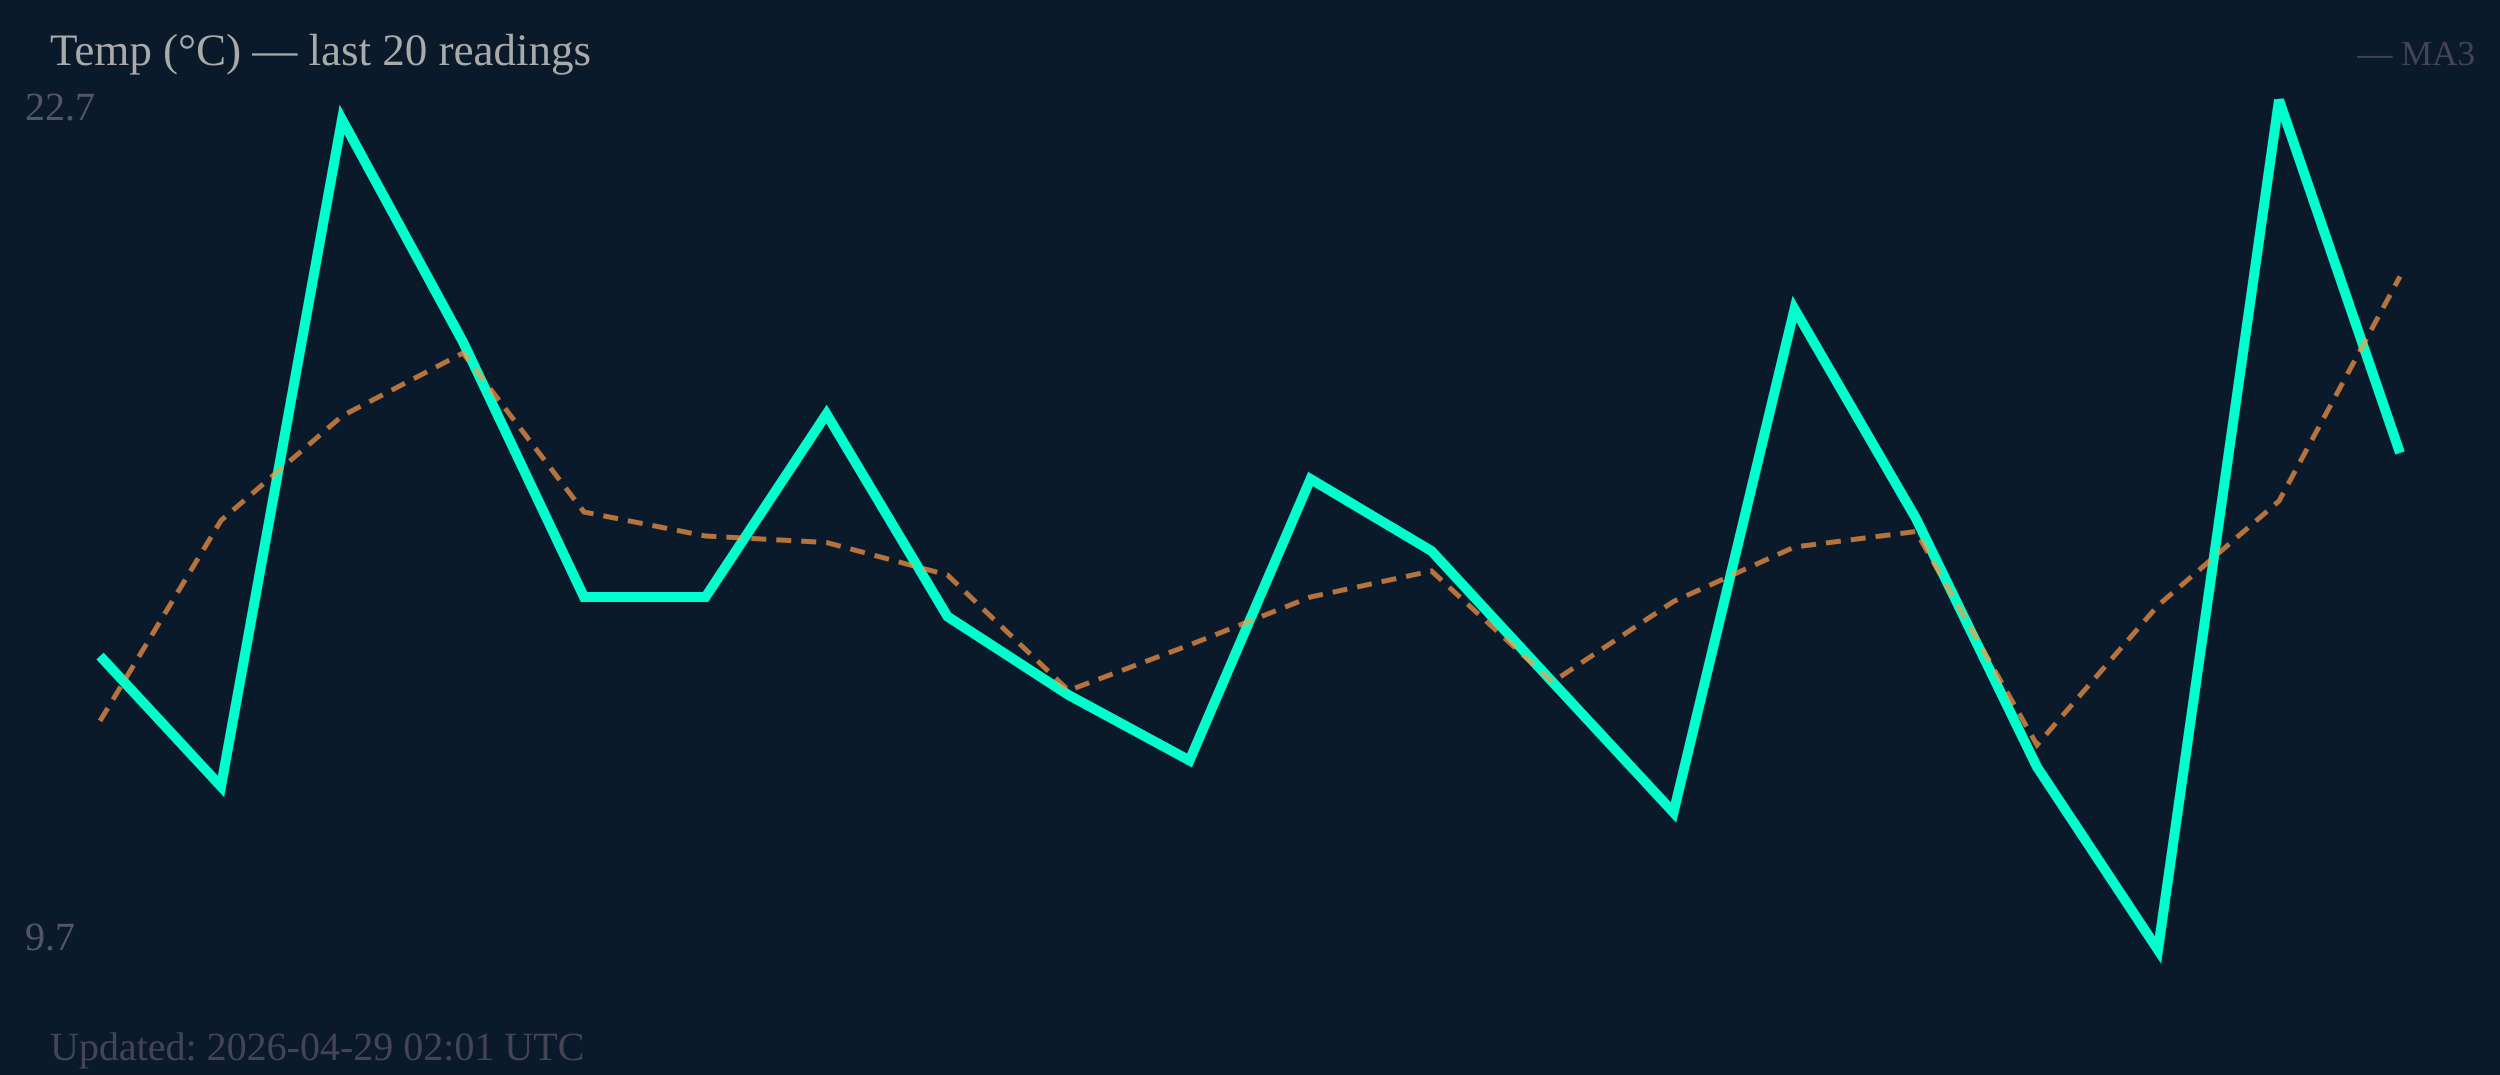
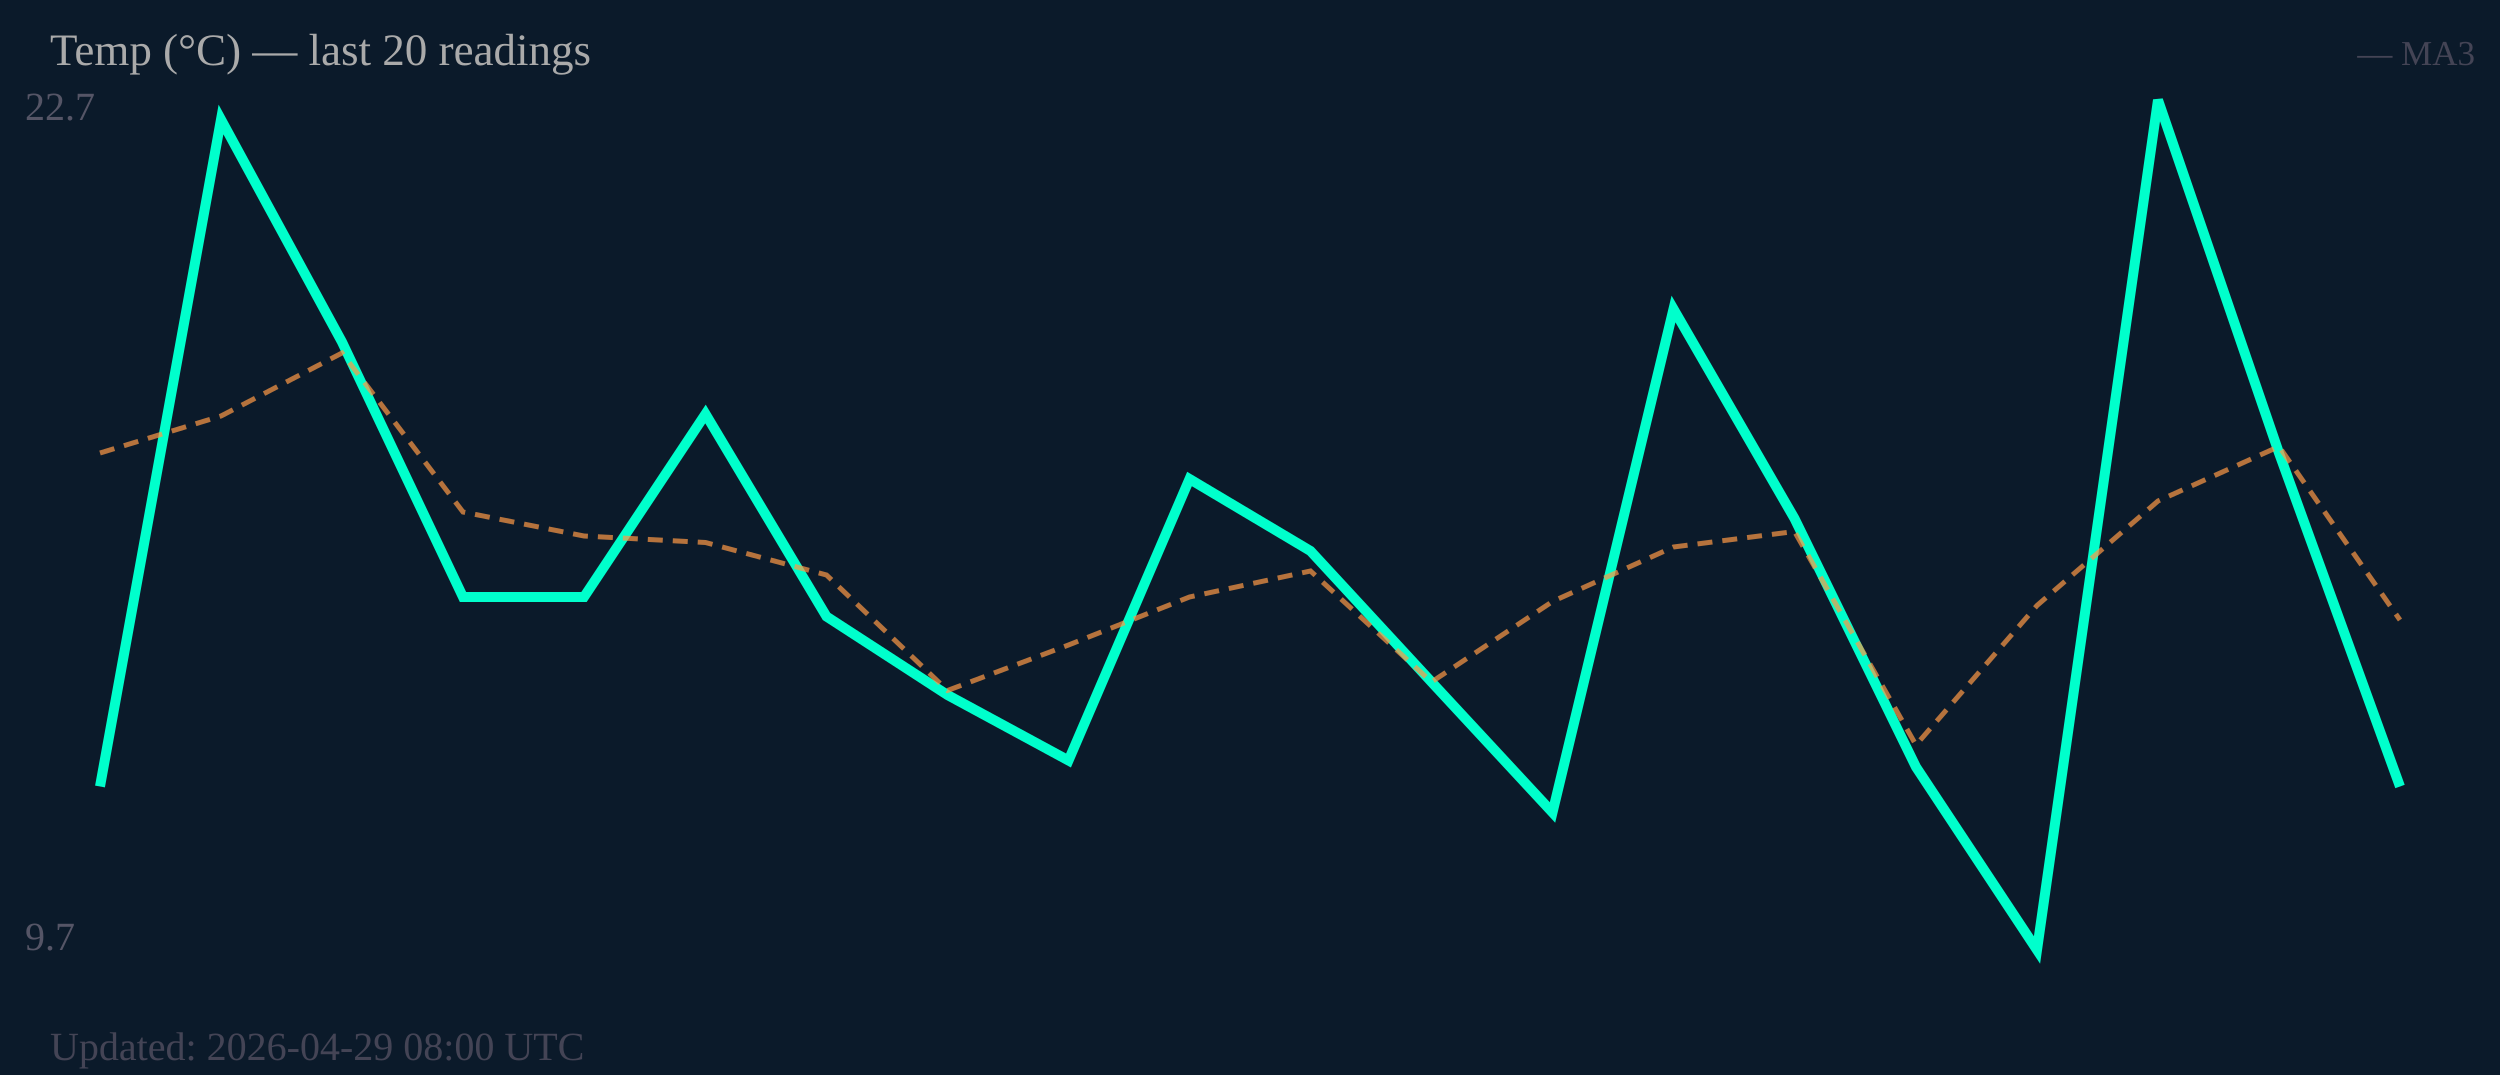
<svg xmlns="http://www.w3.org/2000/svg" width="500" height="215" viewBox="0 0 500 215">
  <rect width="500" height="215" fill="#0b1a2a" />
  <text x="5" y="24" font-size="8" fill="#556">22.7</text>
  <text x="5" y="190" font-size="8" fill="#556">9.7</text>
-   <polyline fill="none" stroke="#00ffcc" stroke-width="2" points="20.0,131.2 44.2,157.3 68.4,23.9 92.6,68.4 116.8,119.4 141.1,119.4 165.3,82.8 189.5,123.3 213.7,139.0 237.9,152.1 262.1,95.8 286.3,110.2 310.5,136.4 334.7,162.5 358.9,61.8 383.2,103.7 407.4,153.4 431.6,190.0 455.8,20.0 480.0,90.6" />
-   <polyline fill="none" stroke="#ff9944" stroke-width="1" stroke-dasharray="3,2" opacity="0.7" points="20.0,144.2 44.2,104.1 68.4,83.2 92.6,70.6 116.8,102.4 141.1,107.2 165.3,108.5 189.5,115.0 213.7,138.1 237.9,129.0 262.1,119.4 286.3,114.2 310.5,136.4 334.7,120.3 358.9,109.4 383.2,106.3 407.4,149.0 431.6,121.1 455.8,100.2 480.0,55.3" />
+   <polyline fill="none" stroke="#00ffcc" stroke-width="2" points="20.0,157.3 44.2,23.9 68.4,68.4 92.6,119.4 116.8,119.4 141.1,82.8 165.3,123.3 189.5,139.0 213.7,152.1 237.9,95.8 262.1,110.2 286.3,136.4 310.5,162.5 334.7,61.8 358.9,103.7 383.2,153.4 407.4,190.0 431.6,20.0 455.8,90.6 480.0,157.3" />
+   <polyline fill="none" stroke="#ff9944" stroke-width="1" stroke-dasharray="3,2" opacity="0.7" points="20.0,90.6 44.2,83.2 68.4,70.6 92.6,102.4 116.8,107.2 141.1,108.5 165.3,115.0 189.5,138.1 213.7,129.0 237.9,119.4 262.1,114.2 286.3,136.4 310.5,120.3 334.7,109.4 358.9,106.3 383.2,149.0 407.4,121.1 431.6,100.2 455.8,89.3 480.0,124.0" />
  <text x="10" y="13" font-size="9" fill="#aaa">Temp (°C) — last 20 readings</text>
  <text x="495" y="13" font-size="7" fill="#445" text-anchor="end">— MA3</text>
-   <text x="10" y="212" font-size="8" fill="#445">Updated: 2026-04-29 02:01 UTC</text>
+   <text x="10" y="212" font-size="8" fill="#445">Updated: 2026-04-29 08:00 UTC</text>
</svg>
